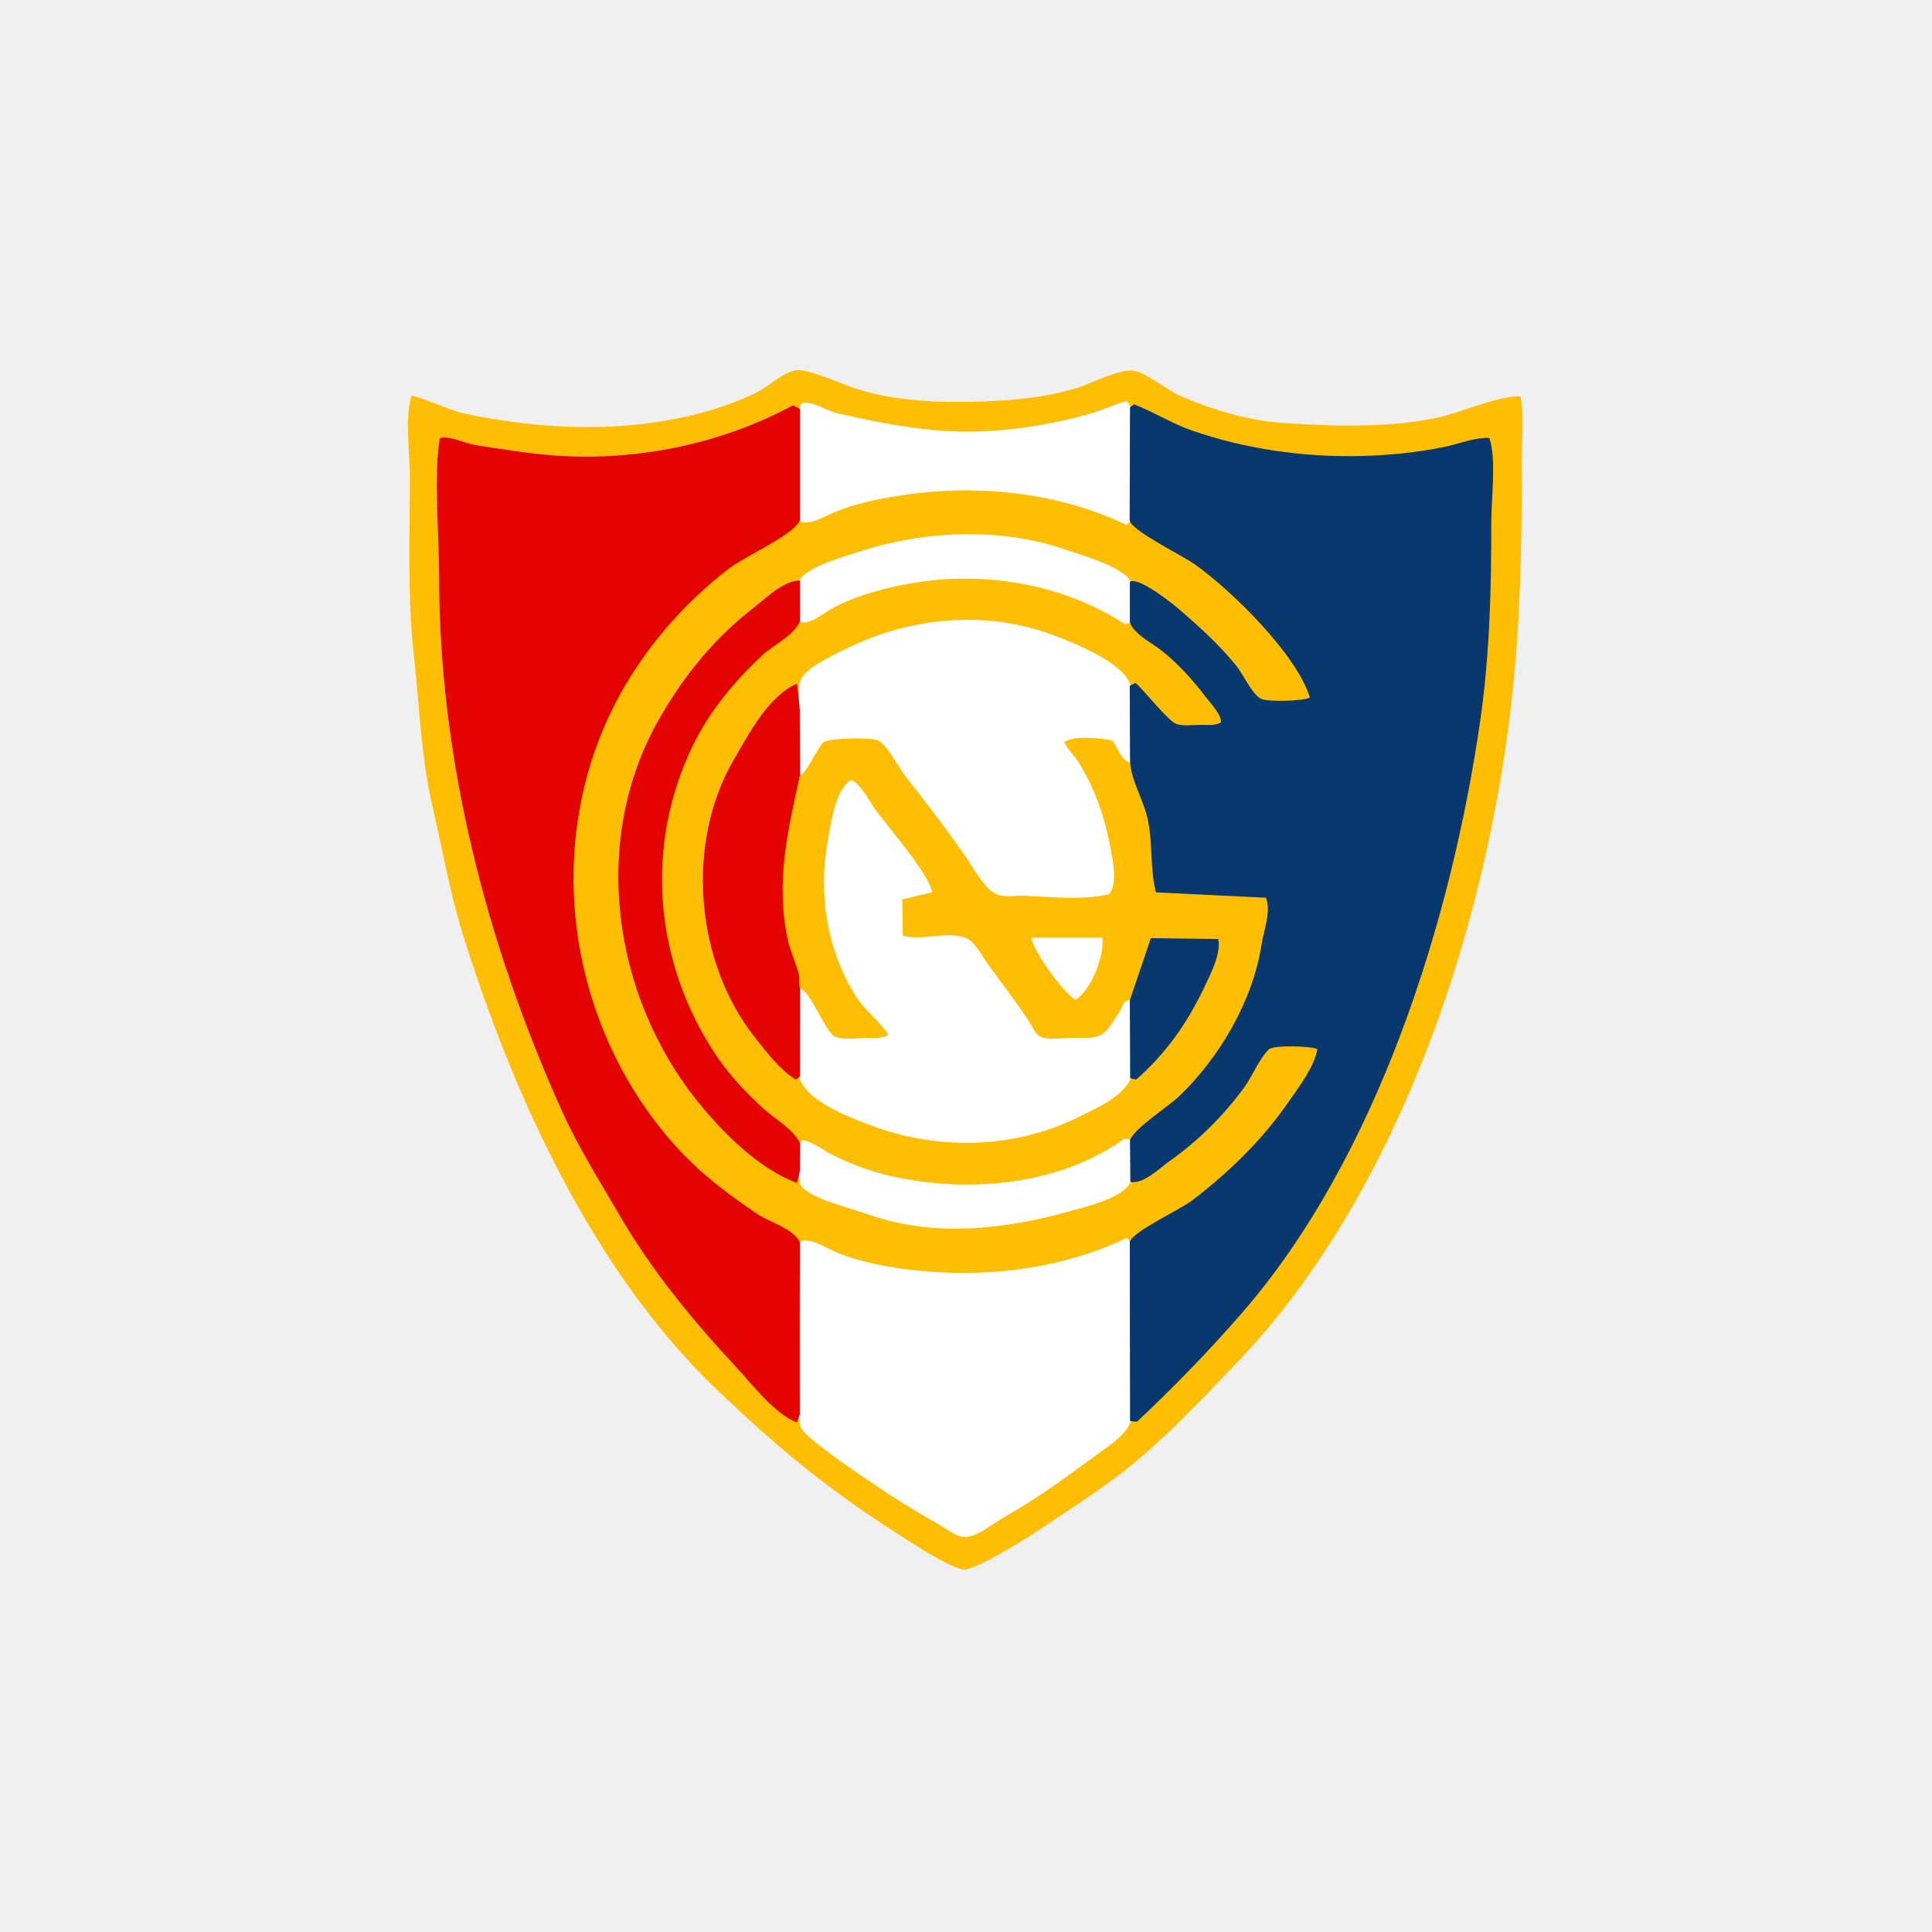
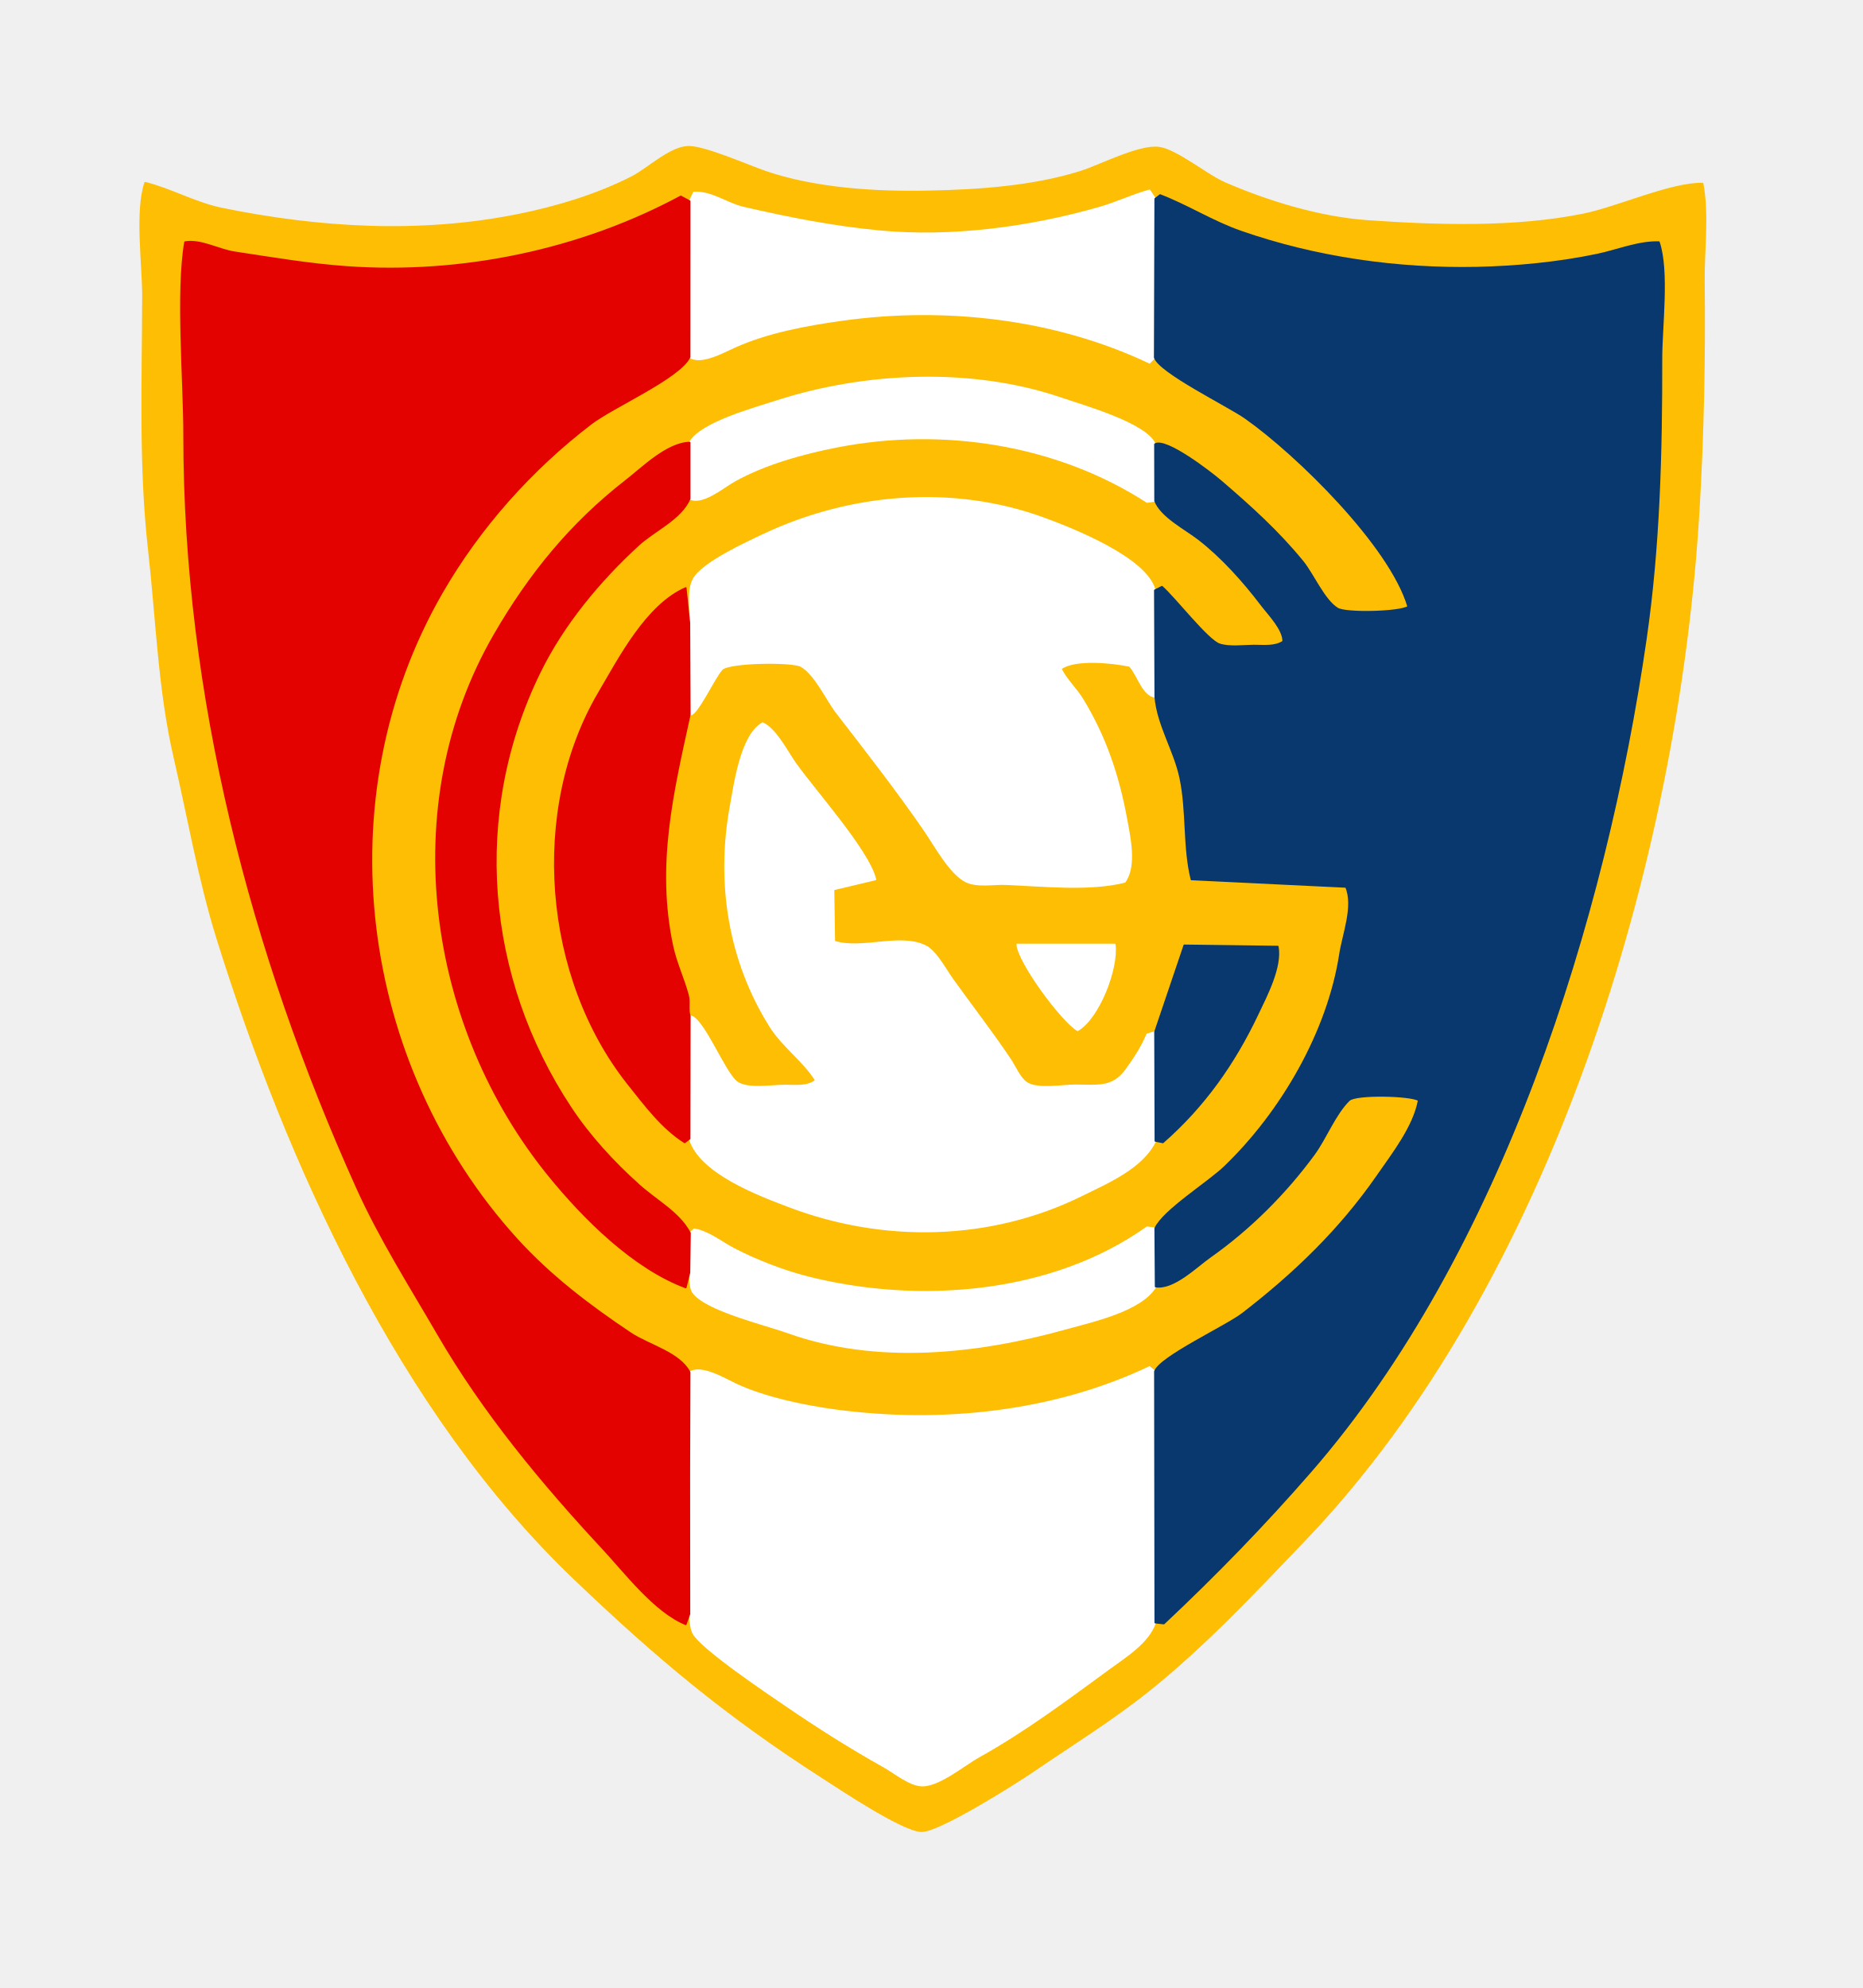
- <svg xmlns="http://www.w3.org/2000/svg" viewBox="0 0 447 447" width="447" height="447">
-   <path d="M351.68 91.81C352.65 96.92 351.84 102.76 351.9 107.97C352.04 120.51 351.79 133.06 351.05 145.53C347.66 203.02 326.74 272.78 286.05 315.23C277.84 323.79 269.76 332.44 260.48 339.87C254.39 344.73 247.86 348.76 241.49 353.11C238.55 355.12 225.94 363.07 223.09 362.99C219.98 362.89 209.92 356.15 206.9 354.21C190.98 343.99 179.58 334.47 165.86 321.34C137.07 293.8 118.67 252.84 107.16 215.98C104.17 206.37 102.42 196.12 100.14 186.31C97.55 175.16 97.21 163.48 95.92 152.06C94.37 138.29 94.92 124.29 94.96 110.42C94.97 105.19 93.72 96.42 95.32 91.66C99.62 92.74 103.6 95.03 107.98 95.93C124 99.2 140.56 100.2 156.74 96.94C163.03 95.67 169.65 93.69 175.43 90.74C178.06 89.4 181.73 85.82 184.72 85.75C187.36 85.68 194.54 88.86 197.39 89.84C205.6 92.67 215.62 93.28 224.32 93.09C232.55 92.92 241.4 92.32 249.22 89.88C252.5 88.86 258.91 85.47 262.18 85.89C265.09 86.27 270.03 90.41 273.02 91.71C280.14 94.8 288.7 97.42 296.57 97.96C307.97 98.76 320.85 99.16 332.1 96.87C337.7 95.73 346.54 91.69 351.68 91.81ZM184.96 94.71C184.47 94.44 183.98 94.17 183.49 93.91C166.94 102.82 147.42 106.86 128.56 105.53C122.34 105.09 116.23 104.05 110.09 103.12C107.41 102.72 104.51 100.99 101.88 101.44C100.46 109.67 101.73 124.37 101.73 133.28C101.73 175.97 112.73 218.37 130.15 257.03C133.95 265.47 138.91 273.26 143.53 281.22C150.99 294.07 160.61 305.67 170.69 316.51C174.37 320.47 179.23 326.9 184.31 328.94C184.51 328.38 184.72 327.81 184.92 327.24C185.09 328.23 185.06 329.4 185.49 330.32C186.65 332.8 198.02 340.4 200.82 342.32C206.05 345.9 211.36 349.26 216.9 352.36C218.62 353.32 221.09 355.38 223.11 355.48C225.9 355.63 230.15 352.06 232.54 350.73C240.13 346.51 247 341.35 253.99 336.24C256.76 334.21 260.45 331.96 261.58 328.66C262.05 328.72 262.52 328.77 263 328.82C271.55 320.79 279.51 312.6 287.21 303.75C318.5 267.77 335.66 213.06 342.35 166.72C344.56 151.41 344.93 136.08 344.91 120.63C344.91 115.33 346.11 106.26 344.49 101.44C341.15 101.33 337.63 102.8 334.36 103.49C327.97 104.83 321.05 105.5 314.53 105.64C301.45 105.91 288.03 104.01 275.68 99.7C271.04 98.09 266.92 95.43 262.38 93.69C262.11 93.89 261.84 94.1 261.57 94.31C261.26 93.85 260.96 93.38 260.65 92.92C257.85 93.68 255.18 94.98 252.38 95.78C240.93 99.06 228.05 100.78 216.15 99.64C208.57 98.92 201.2 97.47 193.81 95.76C191.06 95.13 188.5 93.08 185.63 93.28C185.41 93.75 185.19 94.23 184.96 94.71ZM261.49 120.43C262.21 122.85 273.6 128.41 276.41 130.39C284.9 136.36 300.27 151.43 303.21 161.45C301.91 162.37 292.97 162.6 291.58 161.74C289.36 160.38 287.55 156.07 285.85 154C281.8 149.05 277.31 145 272.48 140.85C270.7 139.32 263.3 133.61 261.53 134.7C260.14 131.33 249.73 128.4 246.15 127.17C231.49 122.13 213.88 122.91 199.3 127.61C195.72 128.77 186.74 131.2 184.96 134.43C181.2 134.54 177.24 138.54 174.42 140.73C165.37 147.77 158.56 156.13 152.81 166.07C136.54 194.19 141.8 230.57 161.84 255.16C167.55 262.17 175.7 270.31 184.31 273.51C184.51 272.69 184.72 271.88 184.92 271.06C185.09 272.02 184.93 273.52 185.53 274.35C187.63 277.25 197.58 279.63 201.04 280.88C215.75 286.16 232.34 284.34 246.98 280.25C251.19 279.07 259.32 277.32 261.64 273.35C264.6 273.83 268.34 270.07 270.67 268.43C277.14 263.87 283.04 257.98 287.72 251.59C289.68 248.91 291.17 244.95 293.5 242.68C294.59 241.62 303.72 241.85 304.94 242.69C304.15 247.04 300.65 251.51 298.17 255.09C291.98 264.02 284.53 271.19 275.96 277.8C273.2 279.92 262.33 284.94 261.52 287.32C261.23 287.07 260.94 286.83 260.65 286.58C244.86 294.1 226.33 296.02 209.03 293.71C203.88 293.02 197.22 291.64 192.51 289.41C190.61 288.5 186.89 286.26 184.95 287.45C183.27 284.2 178.21 283.02 175.19 281C168.41 276.47 161.93 271.54 156.42 265.46C130.48 236.79 124.62 193.01 144.2 159.1C150.38 148.39 158.88 138.87 168.7 131.35C172.37 128.54 183.33 123.79 184.95 120.36C186.77 121.63 190.51 119.53 192.38 118.69C197.8 116.26 204.17 115.09 210.03 114.27C226.98 111.9 245.15 113.94 260.65 121.31C260.93 121.02 261.21 120.72 261.49 120.43ZM261.55 144.04C262.55 146.62 266.53 148.65 268.71 150.33C272.58 153.32 276.13 157.31 279.08 161.19C280.24 162.72 282.68 165.18 282.64 167.17C281.26 168.09 279.46 167.83 277.79 167.84C276.06 167.85 273.85 168.17 272.18 167.64C270.22 167.01 264.79 159.98 262.69 158.15C262.3 158.35 261.9 158.55 261.51 158.75C260.24 153.49 248.02 148.64 243.15 146.87C228.18 141.41 211.37 142.87 197.14 149.58C194.32 150.91 187.15 154.19 185.62 156.85C184.48 158.84 185.24 161.93 184.91 164.1C184.71 162.19 184.51 160.27 184.31 158.36C177.85 161.17 173.4 169.85 170.04 175.55C158.61 194.93 160.91 222.56 174.88 240.08C177.58 243.47 180.4 247.28 184.13 249.63C184.4 249.42 184.67 249.21 184.95 249.01C186.54 254.61 196.26 258.26 201.34 260.18C216.92 266.09 234.49 265.76 249.54 258.31C253.81 256.2 259.51 253.79 261.6 249.38C262.01 249.46 262.42 249.54 262.84 249.63C269.66 243.66 274.61 236.61 278.47 228.47C279.89 225.49 282.39 220.72 281.76 217.38C276.63 217.31 271.49 217.25 266.36 217.18C264.76 221.93 263.15 226.68 261.54 231.43C261.11 231.57 260.67 231.71 260.24 231.84C259.36 233.99 258.1 235.87 256.74 237.74C254.53 240.76 251.96 240.22 248.4 240.22C246.29 240.22 242.28 240.99 240.44 239.82C239.31 239.1 238.47 237.1 237.74 236C234.72 231.49 231.33 227.14 228.17 222.72C227.07 221.19 225.5 218.17 223.78 217.31C219.57 215.21 213.29 218.01 208.76 216.56C208.71 213.7 208.67 210.85 208.63 207.99C210.93 207.44 213.23 206.9 215.53 206.35C214.49 201.68 205.32 191.51 202.21 187.04C200.86 185.09 199.1 181.59 196.97 180.61C193.4 182.56 192.34 190.7 191.67 194.35C189.38 206.9 191.41 219.77 198.24 230.59C200.31 233.87 203.74 236.21 205.71 239.42C204.38 240.51 202.32 240.26 200.64 240.25C198.54 240.24 194.19 241.03 192.56 239.56C190.43 237.64 187.12 229.03 184.98 228.8C184.61 227.74 185 226.52 184.68 225.36C183.96 222.69 182.72 220.09 182.13 217.36C179.27 204.05 182.16 192.04 184.98 179.21C186.06 179.6 189.08 172.9 190.29 171.73C191.47 170.57 201.85 170.41 203.31 171.25C205.61 172.55 207.53 176.79 209.14 178.88C214.05 185.25 219.07 191.66 223.62 198.28C225.27 200.67 227.74 205.28 230.35 206.65C232.19 207.6 234.97 207.04 236.97 207.12C242.96 207.36 250.77 208.22 256.57 206.75C258.49 204.06 257.35 199.23 256.79 196.15C255.49 189.16 253.35 182.82 249.64 176.73C248.55 174.93 247 173.57 246.04 171.66C248.36 169.95 254.59 170.62 257.38 171.21C258.72 172.66 259.57 176.13 261.58 176.29C261.98 180.94 264.72 185.06 265.69 189.63C266.85 195.09 266.21 201.05 267.54 206.35C276.02 206.76 284.5 207.17 292.98 207.58C294.33 210.75 292.5 215.33 291.99 218.62C290.02 231.46 282.33 244.67 273.02 253.62C270.26 256.27 262.96 260.78 261.57 263.76C261.12 263.7 260.68 263.64 260.24 263.58C244.53 274.77 222.56 276.4 204.35 271.79C200.4 270.78 195.89 269.04 192.28 267.16C190.15 266.06 188.07 264.31 185.69 263.91C185.46 264.12 185.24 264.32 185.01 264.53C183.2 261.14 179.66 259.35 176.65 256.67C172.43 252.89 168.47 248.6 165.35 243.87C151.22 222.49 148.9 195.51 160.26 172.29C164.11 164.41 170.04 157.26 176.46 151.36C179.18 148.86 183.49 147.06 184.96 143.69C187.09 144.7 190.47 141.77 192.37 140.72C197.39 137.93 203.6 136.22 209.21 135.12C226.48 131.74 245.36 134.59 260.24 144.23C260.68 144.17 261.12 144.11 261.55 144.04ZM254.93 217.04C249.57 217.04 244.22 217.04 238.86 217.04C239.06 219.97 246.19 229.63 248.81 231.18C252.35 229.09 255.43 220.95 254.93 217.04ZM184.9 304.12C184.9 309.02 184.91 313.92 184.91 318.82C184.91 313.92 184.9 309.02 184.9 304.12Z" fill="#FDBE04" fill-rule="evenodd" stroke="#FDBE04" stroke-width="0.25" stroke-linejoin="round" />
-   <path d="M261.57 94.31C261.54 103.02 261.51 111.72 261.49 120.43C261.21 120.72 260.93 121.02 260.65 121.31C245.15 113.94 226.98 111.9 210.03 114.27C204.17 115.09 197.8 116.26 192.38 118.69C190.51 119.53 186.77 121.63 184.95 120.36C184.96 111.81 184.96 103.26 184.96 94.71C185.19 94.23 185.41 93.75 185.63 93.28C188.5 93.08 191.06 95.13 193.81 95.76C201.2 97.47 208.57 98.92 216.15 99.64C228.05 100.78 240.93 99.06 252.38 95.78C255.18 94.98 257.85 93.68 260.65 92.92C260.96 93.38 261.26 93.85 261.57 94.31ZM261.53 134.7C261.54 137.81 261.54 140.93 261.55 144.04C261.12 144.11 260.68 144.17 260.24 144.23C245.36 134.59 226.48 131.74 209.21 135.12C203.6 136.22 197.39 137.93 192.37 140.72C190.47 141.77 187.09 144.7 184.96 143.69C184.96 140.61 184.96 137.52 184.96 134.43C186.74 131.2 195.72 128.77 199.3 127.61C213.88 122.91 231.49 122.13 246.15 127.17C249.73 128.4 260.14 131.33 261.53 134.7ZM261.51 158.75C261.53 164.6 261.56 170.44 261.58 176.29C259.57 176.13 258.72 172.66 257.38 171.21C254.59 170.62 248.36 169.95 246.04 171.66C247 173.57 248.55 174.93 249.64 176.73C253.35 182.82 255.49 189.16 256.79 196.15C257.35 199.23 258.49 204.06 256.57 206.75C250.77 208.22 242.96 207.36 236.97 207.12C234.97 207.04 232.19 207.6 230.35 206.65C227.74 205.28 225.27 200.67 223.62 198.28C219.07 191.66 214.05 185.25 209.14 178.88C207.53 176.79 205.61 172.55 203.31 171.25C201.85 170.41 191.47 170.57 190.29 171.73C189.08 172.9 186.06 179.6 184.98 179.21C184.95 174.17 184.93 169.14 184.91 164.1C185.24 161.93 184.48 158.84 185.62 156.85C187.15 154.19 194.32 150.91 197.14 149.58C211.37 142.87 228.18 141.41 243.15 146.87C248.02 148.64 260.24 153.49 261.51 158.75ZM261.54 231.43C261.56 237.41 261.58 243.4 261.6 249.38C259.51 253.79 253.81 256.2 249.54 258.31C234.49 265.76 216.92 266.09 201.34 260.18C196.26 258.26 186.54 254.61 184.95 249.01C184.96 242.27 184.97 235.53 184.98 228.8C187.12 229.03 190.43 237.64 192.56 239.56C194.19 241.03 198.54 240.24 200.64 240.25C202.32 240.26 204.38 240.51 205.71 239.42C203.74 236.21 200.31 233.87 198.24 230.59C191.41 219.77 189.38 206.9 191.67 194.35C192.34 190.7 193.4 182.56 196.97 180.61C199.1 181.59 200.86 185.09 202.21 187.04C205.32 191.51 214.49 201.68 215.53 206.35C213.23 206.9 210.93 207.44 208.63 207.99C208.67 210.85 208.71 213.7 208.76 216.56C213.29 218.01 219.57 215.21 223.78 217.31C225.5 218.17 227.07 221.19 228.17 222.72C231.33 227.14 234.72 231.49 237.74 236C238.47 237.1 239.31 239.1 240.44 239.82C242.28 240.99 246.29 240.22 248.4 240.22C251.96 240.22 254.53 240.76 256.74 237.74C258.1 235.87 259.36 233.99 260.24 231.84C260.67 231.71 261.11 231.57 261.54 231.43ZM254.93 217.04C255.43 220.95 252.35 229.09 248.81 231.18C246.19 229.63 239.06 219.97 238.86 217.04C244.22 217.04 249.57 217.04 254.93 217.04ZM261.57 263.76C261.59 266.95 261.62 270.15 261.64 273.35C259.32 277.32 251.19 279.07 246.98 280.25C232.34 284.34 215.75 286.16 201.04 280.88C197.58 279.63 187.63 277.25 185.53 274.35C184.93 273.52 185.09 272.02 184.92 271.06C184.95 268.88 184.98 266.7 185.01 264.53C185.24 264.32 185.46 264.12 185.69 263.91C188.07 264.31 190.15 266.06 192.28 267.16C195.89 269.04 200.4 270.78 204.35 271.79C222.56 276.4 244.53 274.77 260.24 263.58C260.68 263.64 261.12 263.7 261.57 263.76ZM261.52 287.32C261.54 301.1 261.56 314.88 261.58 328.66C260.45 331.96 256.76 334.21 253.99 336.24C247 341.35 240.13 346.51 232.54 350.73C230.15 352.06 225.9 355.63 223.11 355.48C221.09 355.38 218.62 353.32 216.9 352.36C211.36 349.26 206.05 345.9 200.82 342.32C198.02 340.4 186.65 332.8 185.49 330.32C185.06 329.4 185.09 328.23 184.92 327.24C184.91 324.43 184.91 321.63 184.91 318.82C184.91 313.92 184.9 309.02 184.9 304.12C184.92 298.57 184.94 293.01 184.95 287.45C186.89 286.26 190.61 288.5 192.51 289.41C197.22 291.64 203.88 293.02 209.03 293.71C226.33 296.02 244.86 294.1 260.65 286.58C260.94 286.83 261.23 287.07 261.52 287.32Z" fill="#FFFFFF" fill-rule="evenodd" stroke="#FFFFFF" stroke-width="0.25" stroke-linejoin="round" />
-   <path d="M261.58 328.66C261.56 314.88 261.54 301.1 261.52 287.32C262.33 284.94 273.2 279.92 275.96 277.8C284.53 271.19 291.98 264.02 298.17 255.09C300.65 251.51 304.15 247.04 304.94 242.69C303.72 241.85 294.59 241.62 293.5 242.68C291.17 244.95 289.68 248.91 287.72 251.59C283.04 257.98 277.14 263.87 270.67 268.43C268.34 270.07 264.6 273.83 261.64 273.35C261.62 270.15 261.59 266.95 261.57 263.76C262.96 260.78 270.26 256.27 273.02 253.62C282.33 244.67 290.02 231.46 291.99 218.62C292.5 215.33 294.33 210.75 292.98 207.58C284.5 207.17 276.02 206.76 267.54 206.35C266.21 201.05 266.85 195.09 265.69 189.63C264.72 185.06 261.98 180.94 261.58 176.29C261.56 170.44 261.53 164.6 261.51 158.75C261.9 158.55 262.3 158.35 262.69 158.15C264.79 159.98 270.22 167.01 272.18 167.64C273.85 168.17 276.06 167.85 277.79 167.84C279.46 167.83 281.26 168.09 282.64 167.17C282.68 165.18 280.24 162.72 279.08 161.19C276.13 157.31 272.58 153.32 268.71 150.33C266.53 148.65 262.55 146.62 261.55 144.04C261.54 140.93 261.54 137.81 261.53 134.7C263.3 133.61 270.7 139.32 272.48 140.85C277.31 145 281.8 149.05 285.85 154C287.55 156.07 289.36 160.38 291.58 161.74C292.97 162.6 301.91 162.37 303.21 161.45C300.27 151.43 284.9 136.36 276.41 130.39C273.6 128.41 262.21 122.85 261.49 120.43C261.51 111.72 261.54 103.02 261.57 94.31C261.84 94.1 262.11 93.89 262.38 93.69C266.92 95.43 271.04 98.09 275.68 99.7C288.03 104.01 301.45 105.91 314.53 105.64C321.05 105.5 327.97 104.83 334.36 103.49C337.63 102.8 341.15 101.33 344.49 101.44C346.11 106.26 344.91 115.33 344.91 120.63C344.93 136.08 344.56 151.41 342.35 166.72C335.66 213.06 318.5 267.77 287.21 303.75C279.51 312.6 271.55 320.79 263 328.82C262.52 328.77 262.05 328.72 261.58 328.66ZM261.6 249.38C261.58 243.4 261.56 237.41 261.54 231.43C263.15 226.68 264.76 221.93 266.36 217.18C271.49 217.25 276.63 217.31 281.76 217.38C282.39 220.72 279.89 225.49 278.47 228.47C274.61 236.61 269.66 243.66 262.84 249.63C262.42 249.54 262.01 249.46 261.6 249.38Z" fill="#08386E" fill-rule="evenodd" stroke="#08386E" stroke-width="0.25" stroke-linejoin="round" />
-   <path d="M184.96 94.71C184.96 103.26 184.96 111.81 184.95 120.36C183.33 123.79 172.37 128.54 168.7 131.35C158.88 138.87 150.38 148.39 144.2 159.1C124.62 193.01 130.48 236.79 156.42 265.46C161.93 271.54 168.41 276.47 175.19 281C178.21 283.02 183.27 284.2 184.95 287.45C184.94 293.01 184.92 298.57 184.9 304.12C184.9 309.02 184.91 313.92 184.91 318.82C184.91 321.63 184.91 324.43 184.92 327.24C184.72 327.81 184.51 328.38 184.31 328.94C179.23 326.9 174.37 320.47 170.69 316.51C160.61 305.67 150.99 294.07 143.53 281.22C138.91 273.26 133.95 265.47 130.15 257.03C112.73 218.37 101.73 175.97 101.73 133.28C101.73 124.37 100.46 109.67 101.88 101.44C104.51 100.99 107.41 102.72 110.09 103.12C116.23 104.05 122.34 105.09 128.56 105.53C147.42 106.86 166.94 102.82 183.49 93.91C183.98 94.17 184.47 94.44 184.96 94.71ZM184.96 134.43C184.96 137.52 184.96 140.61 184.96 143.69C183.49 147.06 179.18 148.86 176.46 151.36C170.04 157.26 164.11 164.41 160.26 172.29C148.9 195.51 151.22 222.49 165.35 243.87C168.47 248.6 172.43 252.89 176.65 256.67C179.66 259.35 183.2 261.14 185.01 264.53C184.98 266.7 184.95 268.88 184.92 271.06C184.72 271.88 184.51 272.69 184.31 273.51C175.7 270.31 167.55 262.17 161.84 255.16C141.8 230.57 136.54 194.19 152.81 166.07C158.56 156.13 165.37 147.77 174.42 140.73C177.24 138.54 181.2 134.54 184.96 134.43ZM184.91 164.1C184.93 169.14 184.95 174.17 184.98 179.21C182.16 192.04 179.27 204.05 182.13 217.36C182.72 220.09 183.96 222.69 184.68 225.36C185 226.52 184.61 227.74 184.98 228.8C184.97 235.53 184.96 242.27 184.95 249.01C184.67 249.21 184.4 249.42 184.13 249.63C180.4 247.28 177.58 243.47 174.88 240.08C160.91 222.56 158.61 194.93 170.04 175.55C173.4 169.85 177.85 161.17 184.31 158.36C184.51 160.27 184.71 162.19 184.91 164.1Z" fill="#E40201" fill-rule="evenodd" stroke="#E40201" stroke-width="0.25" stroke-linejoin="round" />
+ <svg xmlns="http://www.w3.org/2000/svg" viewBox="71.431 61.597 306.633 327.196" style="max-height: 500px" width="306.633" height="327.196">
+   <path stroke-linejoin="round" stroke-width="0.25" stroke="#FDBE04" fill-rule="evenodd" fill="#FDBE04" d="M351.68 91.81C352.65 96.92 351.84 102.76 351.9 107.97C352.04 120.51 351.79 133.06 351.05 145.53C347.66 203.02 326.74 272.78 286.05 315.23C277.84 323.79 269.76 332.44 260.48 339.87C254.39 344.73 247.86 348.76 241.49 353.11C238.55 355.12 225.94 363.07 223.09 362.99C219.98 362.89 209.92 356.15 206.9 354.21C190.98 343.99 179.58 334.47 165.86 321.34C137.07 293.8 118.67 252.84 107.16 215.98C104.17 206.37 102.42 196.12 100.14 186.31C97.55 175.16 97.21 163.48 95.92 152.06C94.37 138.29 94.92 124.29 94.96 110.42C94.97 105.19 93.72 96.42 95.32 91.66C99.62 92.74 103.6 95.03 107.98 95.93C124 99.2 140.56 100.2 156.74 96.94C163.03 95.67 169.65 93.69 175.43 90.74C178.06 89.4 181.73 85.82 184.72 85.75C187.36 85.68 194.54 88.86 197.39 89.84C205.6 92.67 215.62 93.28 224.32 93.09C232.55 92.92 241.4 92.32 249.22 89.88C252.5 88.86 258.91 85.47 262.18 85.89C265.09 86.27 270.03 90.41 273.02 91.71C280.14 94.8 288.7 97.42 296.57 97.96C307.97 98.76 320.85 99.16 332.1 96.87C337.7 95.73 346.54 91.69 351.68 91.81ZM184.96 94.71C184.47 94.44 183.98 94.17 183.49 93.91C166.94 102.82 147.42 106.86 128.56 105.53C122.34 105.09 116.23 104.05 110.09 103.12C107.41 102.72 104.51 100.99 101.88 101.44C100.46 109.67 101.73 124.37 101.73 133.28C101.73 175.97 112.73 218.37 130.15 257.03C133.95 265.47 138.91 273.26 143.53 281.22C150.99 294.07 160.61 305.67 170.69 316.51C174.37 320.47 179.23 326.9 184.31 328.94C184.51 328.38 184.72 327.81 184.92 327.24C185.09 328.23 185.06 329.4 185.49 330.32C186.65 332.8 198.02 340.4 200.82 342.32C206.05 345.9 211.36 349.26 216.9 352.36C218.62 353.32 221.09 355.38 223.11 355.48C225.9 355.63 230.15 352.06 232.54 350.73C240.13 346.51 247 341.35 253.99 336.24C256.76 334.21 260.45 331.96 261.58 328.66C262.05 328.72 262.52 328.77 263 328.82C271.55 320.79 279.51 312.6 287.21 303.75C318.5 267.77 335.66 213.06 342.35 166.72C344.56 151.41 344.93 136.08 344.91 120.63C344.91 115.33 346.11 106.26 344.49 101.44C341.15 101.33 337.63 102.8 334.36 103.49C327.97 104.83 321.05 105.5 314.53 105.64C301.45 105.91 288.03 104.01 275.68 99.7C271.04 98.09 266.92 95.43 262.38 93.69C262.11 93.89 261.84 94.1 261.57 94.31C261.26 93.85 260.96 93.38 260.65 92.92C257.85 93.68 255.18 94.98 252.38 95.78C240.93 99.06 228.05 100.78 216.15 99.64C208.57 98.92 201.2 97.47 193.81 95.76C191.06 95.13 188.5 93.08 185.63 93.28C185.41 93.75 185.19 94.23 184.96 94.71ZM261.49 120.43C262.21 122.85 273.6 128.41 276.41 130.39C284.9 136.36 300.27 151.43 303.21 161.45C301.91 162.37 292.97 162.6 291.58 161.74C289.36 160.38 287.55 156.07 285.85 154C281.8 149.05 277.31 145 272.48 140.85C270.7 139.32 263.3 133.61 261.53 134.7C260.14 131.33 249.73 128.4 246.15 127.17C231.49 122.13 213.88 122.91 199.3 127.61C195.72 128.77 186.74 131.2 184.96 134.43C181.2 134.54 177.24 138.54 174.42 140.73C165.37 147.77 158.56 156.13 152.81 166.07C136.54 194.19 141.8 230.57 161.84 255.16C167.55 262.17 175.7 270.31 184.31 273.51C184.51 272.69 184.72 271.88 184.92 271.06C185.09 272.02 184.93 273.52 185.53 274.35C187.63 277.25 197.58 279.63 201.04 280.88C215.75 286.16 232.34 284.34 246.98 280.25C251.19 279.07 259.32 277.32 261.64 273.35C264.6 273.83 268.34 270.07 270.67 268.43C277.14 263.87 283.04 257.98 287.72 251.59C289.68 248.91 291.17 244.95 293.5 242.68C294.59 241.62 303.72 241.85 304.94 242.69C304.15 247.04 300.65 251.51 298.17 255.09C291.98 264.02 284.53 271.19 275.96 277.8C273.2 279.92 262.33 284.94 261.52 287.32C261.23 287.07 260.94 286.83 260.65 286.58C244.86 294.1 226.33 296.02 209.03 293.71C203.88 293.02 197.22 291.64 192.51 289.41C190.61 288.5 186.89 286.26 184.95 287.45C183.27 284.2 178.21 283.02 175.19 281C168.41 276.47 161.93 271.54 156.42 265.46C130.48 236.79 124.62 193.01 144.2 159.1C150.38 148.39 158.88 138.87 168.7 131.35C172.37 128.54 183.33 123.79 184.95 120.36C186.77 121.63 190.51 119.53 192.38 118.69C197.8 116.26 204.17 115.09 210.03 114.27C226.98 111.9 245.15 113.94 260.65 121.31C260.93 121.02 261.21 120.72 261.49 120.43ZM261.55 144.04C262.55 146.62 266.53 148.65 268.71 150.33C272.58 153.32 276.13 157.31 279.08 161.19C280.24 162.72 282.68 165.18 282.64 167.17C281.26 168.09 279.46 167.83 277.79 167.84C276.06 167.85 273.85 168.17 272.18 167.64C270.22 167.01 264.79 159.98 262.69 158.15C262.3 158.35 261.9 158.55 261.51 158.75C260.24 153.49 248.02 148.64 243.15 146.87C228.18 141.41 211.37 142.87 197.14 149.58C194.32 150.91 187.15 154.19 185.62 156.85C184.48 158.84 185.24 161.93 184.91 164.1C184.71 162.19 184.51 160.27 184.31 158.36C177.85 161.17 173.4 169.85 170.04 175.55C158.61 194.93 160.91 222.56 174.88 240.08C177.58 243.47 180.4 247.28 184.13 249.63C184.4 249.42 184.67 249.21 184.95 249.01C186.54 254.61 196.26 258.26 201.34 260.18C216.92 266.09 234.49 265.76 249.54 258.31C253.81 256.2 259.51 253.79 261.6 249.38C262.01 249.46 262.42 249.54 262.84 249.63C269.66 243.66 274.61 236.61 278.47 228.47C279.89 225.49 282.39 220.72 281.76 217.38C276.63 217.31 271.49 217.25 266.36 217.18C264.76 221.93 263.15 226.68 261.54 231.43C261.11 231.57 260.67 231.71 260.24 231.84C259.36 233.99 258.1 235.87 256.74 237.74C254.53 240.76 251.96 240.22 248.4 240.22C246.29 240.22 242.28 240.99 240.44 239.82C239.31 239.1 238.47 237.1 237.74 236C234.72 231.49 231.33 227.14 228.17 222.72C227.07 221.19 225.5 218.17 223.78 217.31C219.57 215.21 213.29 218.01 208.76 216.56C208.71 213.7 208.67 210.85 208.63 207.99C210.93 207.44 213.23 206.9 215.53 206.35C214.49 201.68 205.32 191.51 202.21 187.04C200.86 185.09 199.1 181.59 196.97 180.61C193.4 182.56 192.34 190.7 191.67 194.35C189.38 206.9 191.41 219.77 198.24 230.59C200.31 233.87 203.74 236.21 205.71 239.42C204.38 240.51 202.32 240.26 200.64 240.25C198.54 240.24 194.19 241.03 192.56 239.56C190.43 237.64 187.12 229.03 184.98 228.8C184.61 227.74 185 226.52 184.68 225.36C183.96 222.69 182.72 220.09 182.13 217.36C179.27 204.05 182.16 192.04 184.98 179.21C186.06 179.6 189.08 172.9 190.29 171.73C191.47 170.57 201.85 170.41 203.31 171.25C205.61 172.55 207.53 176.79 209.14 178.88C214.05 185.25 219.07 191.66 223.62 198.28C225.27 200.67 227.74 205.28 230.35 206.65C232.19 207.6 234.97 207.04 236.97 207.12C242.96 207.36 250.77 208.22 256.57 206.75C258.49 204.06 257.35 199.23 256.79 196.15C255.49 189.16 253.35 182.82 249.64 176.73C248.55 174.93 247 173.57 246.04 171.66C248.36 169.95 254.59 170.62 257.38 171.21C258.72 172.66 259.57 176.13 261.58 176.29C261.98 180.94 264.72 185.06 265.69 189.63C266.85 195.09 266.21 201.05 267.54 206.35C276.02 206.76 284.5 207.17 292.98 207.58C294.33 210.75 292.5 215.33 291.99 218.62C290.02 231.46 282.33 244.67 273.02 253.62C270.26 256.27 262.96 260.78 261.57 263.76C261.12 263.7 260.68 263.64 260.24 263.58C244.53 274.77 222.56 276.4 204.35 271.79C200.4 270.78 195.89 269.04 192.28 267.16C190.15 266.06 188.07 264.31 185.69 263.91C185.46 264.12 185.24 264.32 185.01 264.53C183.2 261.14 179.66 259.35 176.65 256.67C172.43 252.89 168.47 248.6 165.35 243.87C151.22 222.49 148.9 195.51 160.26 172.29C164.11 164.41 170.04 157.26 176.46 151.36C179.18 148.86 183.49 147.06 184.96 143.69C187.09 144.7 190.47 141.77 192.37 140.72C197.39 137.93 203.6 136.22 209.21 135.12C226.48 131.74 245.36 134.59 260.24 144.23C260.68 144.17 261.12 144.11 261.55 144.04ZM254.93 217.04C249.57 217.04 244.22 217.04 238.86 217.04C239.06 219.97 246.19 229.63 248.81 231.18C252.35 229.09 255.43 220.95 254.93 217.04ZM184.9 304.12C184.9 309.02 184.91 313.92 184.91 318.82C184.91 313.92 184.9 309.02 184.9 304.12Z" />
+   <path stroke-linejoin="round" stroke-width="0.25" stroke="#FFFFFF" fill-rule="evenodd" fill="#FFFFFF" d="M261.57 94.31C261.54 103.02 261.51 111.72 261.49 120.43C261.21 120.72 260.93 121.02 260.65 121.31C245.15 113.94 226.98 111.9 210.03 114.27C204.17 115.09 197.8 116.26 192.38 118.69C190.51 119.53 186.77 121.63 184.95 120.36C184.96 111.81 184.96 103.26 184.96 94.71C185.19 94.23 185.41 93.75 185.63 93.28C188.5 93.08 191.06 95.13 193.81 95.76C201.2 97.47 208.57 98.92 216.15 99.64C228.05 100.78 240.93 99.06 252.38 95.78C255.18 94.98 257.85 93.68 260.65 92.92C260.96 93.38 261.26 93.85 261.57 94.31ZM261.53 134.7C261.54 137.81 261.54 140.93 261.55 144.04C261.12 144.11 260.68 144.17 260.24 144.23C245.36 134.59 226.48 131.74 209.21 135.12C203.6 136.22 197.39 137.93 192.37 140.72C190.47 141.77 187.09 144.7 184.96 143.69C184.96 140.61 184.96 137.52 184.96 134.43C186.74 131.2 195.72 128.77 199.3 127.61C213.88 122.91 231.49 122.13 246.15 127.17C249.73 128.4 260.14 131.33 261.53 134.7ZM261.51 158.75C261.53 164.6 261.56 170.44 261.58 176.29C259.57 176.13 258.72 172.66 257.38 171.21C254.59 170.62 248.36 169.95 246.04 171.66C247 173.57 248.55 174.93 249.64 176.73C253.35 182.82 255.49 189.16 256.79 196.15C257.35 199.23 258.49 204.06 256.57 206.75C250.77 208.22 242.96 207.36 236.97 207.12C234.97 207.04 232.19 207.6 230.35 206.65C227.74 205.28 225.27 200.67 223.62 198.28C219.07 191.66 214.05 185.25 209.14 178.88C207.53 176.79 205.61 172.55 203.31 171.25C201.85 170.41 191.47 170.57 190.29 171.73C189.08 172.9 186.06 179.6 184.98 179.21C184.95 174.17 184.93 169.14 184.91 164.1C185.24 161.93 184.48 158.84 185.62 156.85C187.15 154.19 194.32 150.91 197.14 149.58C211.37 142.87 228.18 141.41 243.15 146.87C248.02 148.64 260.24 153.49 261.51 158.75ZM261.54 231.43C261.56 237.41 261.58 243.4 261.6 249.38C259.51 253.79 253.81 256.2 249.54 258.31C234.49 265.76 216.92 266.09 201.34 260.18C196.26 258.26 186.54 254.61 184.95 249.01C184.96 242.27 184.97 235.53 184.98 228.8C187.12 229.03 190.43 237.64 192.56 239.56C194.19 241.03 198.54 240.24 200.64 240.25C202.32 240.26 204.38 240.51 205.71 239.42C203.74 236.21 200.31 233.87 198.24 230.59C191.41 219.77 189.38 206.9 191.67 194.35C192.34 190.7 193.4 182.56 196.97 180.61C199.1 181.59 200.86 185.09 202.21 187.04C205.32 191.51 214.49 201.68 215.53 206.35C213.23 206.9 210.93 207.44 208.63 207.99C208.67 210.85 208.71 213.7 208.76 216.56C213.29 218.01 219.57 215.21 223.78 217.31C225.5 218.17 227.07 221.19 228.17 222.72C231.33 227.14 234.72 231.49 237.74 236C238.47 237.1 239.31 239.1 240.44 239.82C242.28 240.99 246.29 240.22 248.4 240.22C251.96 240.22 254.53 240.76 256.74 237.74C258.1 235.87 259.36 233.99 260.24 231.84C260.67 231.71 261.11 231.57 261.54 231.43ZM254.93 217.04C255.43 220.95 252.35 229.09 248.81 231.18C246.19 229.63 239.06 219.97 238.86 217.04C244.22 217.04 249.57 217.04 254.93 217.04ZM261.57 263.76C261.59 266.95 261.62 270.15 261.64 273.35C259.32 277.32 251.19 279.07 246.98 280.25C232.34 284.34 215.75 286.16 201.04 280.88C197.58 279.63 187.63 277.25 185.53 274.35C184.93 273.52 185.09 272.02 184.92 271.06C184.95 268.88 184.98 266.7 185.01 264.53C185.24 264.32 185.46 264.12 185.69 263.91C188.07 264.31 190.15 266.06 192.28 267.16C195.89 269.04 200.4 270.78 204.35 271.79C222.56 276.4 244.53 274.77 260.24 263.58C260.68 263.64 261.12 263.7 261.57 263.76ZM261.52 287.32C261.54 301.1 261.56 314.88 261.58 328.66C260.45 331.96 256.76 334.21 253.99 336.24C247 341.35 240.13 346.51 232.54 350.73C230.15 352.06 225.9 355.63 223.11 355.48C221.09 355.38 218.62 353.32 216.9 352.36C211.36 349.26 206.05 345.9 200.82 342.32C198.02 340.4 186.65 332.8 185.49 330.32C185.06 329.4 185.09 328.23 184.92 327.24C184.91 324.43 184.91 321.63 184.91 318.82C184.91 313.92 184.9 309.02 184.9 304.12C184.92 298.57 184.94 293.01 184.95 287.45C186.89 286.26 190.61 288.5 192.51 289.41C197.22 291.64 203.88 293.02 209.03 293.71C226.33 296.02 244.86 294.1 260.65 286.58C260.94 286.83 261.23 287.07 261.52 287.32Z" />
+   <path stroke-linejoin="round" stroke-width="0.25" stroke="#08386E" fill-rule="evenodd" fill="#08386E" d="M261.58 328.66C261.56 314.88 261.54 301.1 261.52 287.32C262.33 284.94 273.2 279.92 275.96 277.8C284.53 271.19 291.98 264.02 298.17 255.09C300.65 251.51 304.15 247.04 304.94 242.69C303.72 241.85 294.59 241.62 293.5 242.68C291.17 244.95 289.68 248.91 287.72 251.59C283.04 257.98 277.14 263.87 270.67 268.43C268.34 270.07 264.6 273.83 261.64 273.35C261.62 270.15 261.59 266.95 261.57 263.76C262.96 260.78 270.26 256.27 273.02 253.62C282.33 244.67 290.02 231.46 291.99 218.62C292.5 215.33 294.33 210.75 292.98 207.58C284.5 207.17 276.02 206.76 267.54 206.35C266.21 201.05 266.85 195.09 265.69 189.63C264.72 185.06 261.98 180.94 261.58 176.29C261.56 170.44 261.53 164.6 261.51 158.75C261.9 158.55 262.3 158.35 262.69 158.15C264.79 159.98 270.22 167.01 272.18 167.64C273.85 168.17 276.06 167.85 277.79 167.84C279.46 167.83 281.26 168.09 282.64 167.17C282.68 165.18 280.24 162.72 279.08 161.19C276.13 157.31 272.58 153.32 268.71 150.33C266.53 148.65 262.55 146.62 261.55 144.04C261.54 140.93 261.54 137.81 261.53 134.7C263.3 133.61 270.7 139.32 272.48 140.85C277.31 145 281.8 149.05 285.85 154C287.55 156.07 289.36 160.38 291.58 161.74C292.97 162.6 301.91 162.37 303.21 161.45C300.27 151.43 284.9 136.36 276.41 130.39C273.6 128.41 262.21 122.85 261.49 120.43C261.51 111.72 261.54 103.02 261.57 94.31C261.84 94.1 262.11 93.89 262.38 93.69C266.92 95.43 271.04 98.09 275.68 99.7C288.03 104.01 301.45 105.91 314.53 105.64C321.05 105.5 327.97 104.83 334.36 103.49C337.63 102.8 341.15 101.33 344.49 101.44C346.11 106.26 344.91 115.33 344.91 120.63C344.93 136.08 344.56 151.41 342.35 166.72C335.66 213.06 318.5 267.77 287.21 303.75C279.51 312.6 271.55 320.79 263 328.82C262.52 328.77 262.05 328.72 261.58 328.66ZM261.6 249.38C261.58 243.4 261.56 237.41 261.54 231.43C263.15 226.68 264.76 221.93 266.36 217.18C271.49 217.25 276.63 217.31 281.76 217.38C282.39 220.72 279.89 225.49 278.47 228.47C274.61 236.61 269.66 243.66 262.84 249.63C262.42 249.54 262.01 249.46 261.6 249.38Z" />
+   <path stroke-linejoin="round" stroke-width="0.25" stroke="#E40201" fill-rule="evenodd" fill="#E40201" d="M184.96 94.71C184.96 103.26 184.96 111.81 184.95 120.36C183.33 123.79 172.37 128.54 168.7 131.35C158.88 138.87 150.38 148.39 144.2 159.1C124.62 193.01 130.48 236.79 156.42 265.46C161.93 271.54 168.41 276.47 175.19 281C178.21 283.02 183.27 284.2 184.95 287.45C184.94 293.01 184.92 298.57 184.9 304.12C184.9 309.02 184.91 313.92 184.91 318.82C184.91 321.63 184.91 324.43 184.92 327.24C184.72 327.81 184.51 328.38 184.31 328.94C179.23 326.9 174.37 320.47 170.69 316.51C160.61 305.67 150.99 294.07 143.53 281.22C138.91 273.26 133.95 265.47 130.15 257.03C112.73 218.37 101.73 175.97 101.73 133.28C101.73 124.37 100.46 109.67 101.88 101.44C104.51 100.99 107.41 102.72 110.09 103.12C116.23 104.05 122.34 105.09 128.56 105.53C147.42 106.86 166.94 102.82 183.49 93.91C183.98 94.17 184.47 94.44 184.96 94.71ZM184.96 134.43C184.96 137.52 184.96 140.61 184.96 143.69C183.49 147.06 179.18 148.86 176.46 151.36C170.04 157.26 164.11 164.41 160.26 172.29C148.9 195.51 151.22 222.49 165.35 243.87C168.47 248.6 172.43 252.89 176.65 256.67C179.66 259.35 183.2 261.14 185.01 264.53C184.98 266.7 184.95 268.88 184.92 271.06C184.72 271.88 184.51 272.69 184.31 273.51C175.7 270.31 167.55 262.17 161.84 255.16C141.8 230.57 136.54 194.19 152.81 166.07C158.56 156.13 165.37 147.77 174.42 140.73C177.24 138.54 181.2 134.54 184.96 134.43ZM184.91 164.1C184.93 169.14 184.95 174.17 184.98 179.21C182.16 192.04 179.27 204.05 182.13 217.36C182.72 220.09 183.96 222.69 184.68 225.36C185 226.52 184.61 227.74 184.98 228.8C184.97 235.53 184.96 242.27 184.95 249.01C184.67 249.21 184.4 249.42 184.13 249.63C180.4 247.28 177.58 243.47 174.88 240.08C160.91 222.56 158.61 194.93 170.04 175.55C173.4 169.85 177.85 161.17 184.31 158.36C184.51 160.27 184.71 162.19 184.91 164.1Z" />
</svg>
